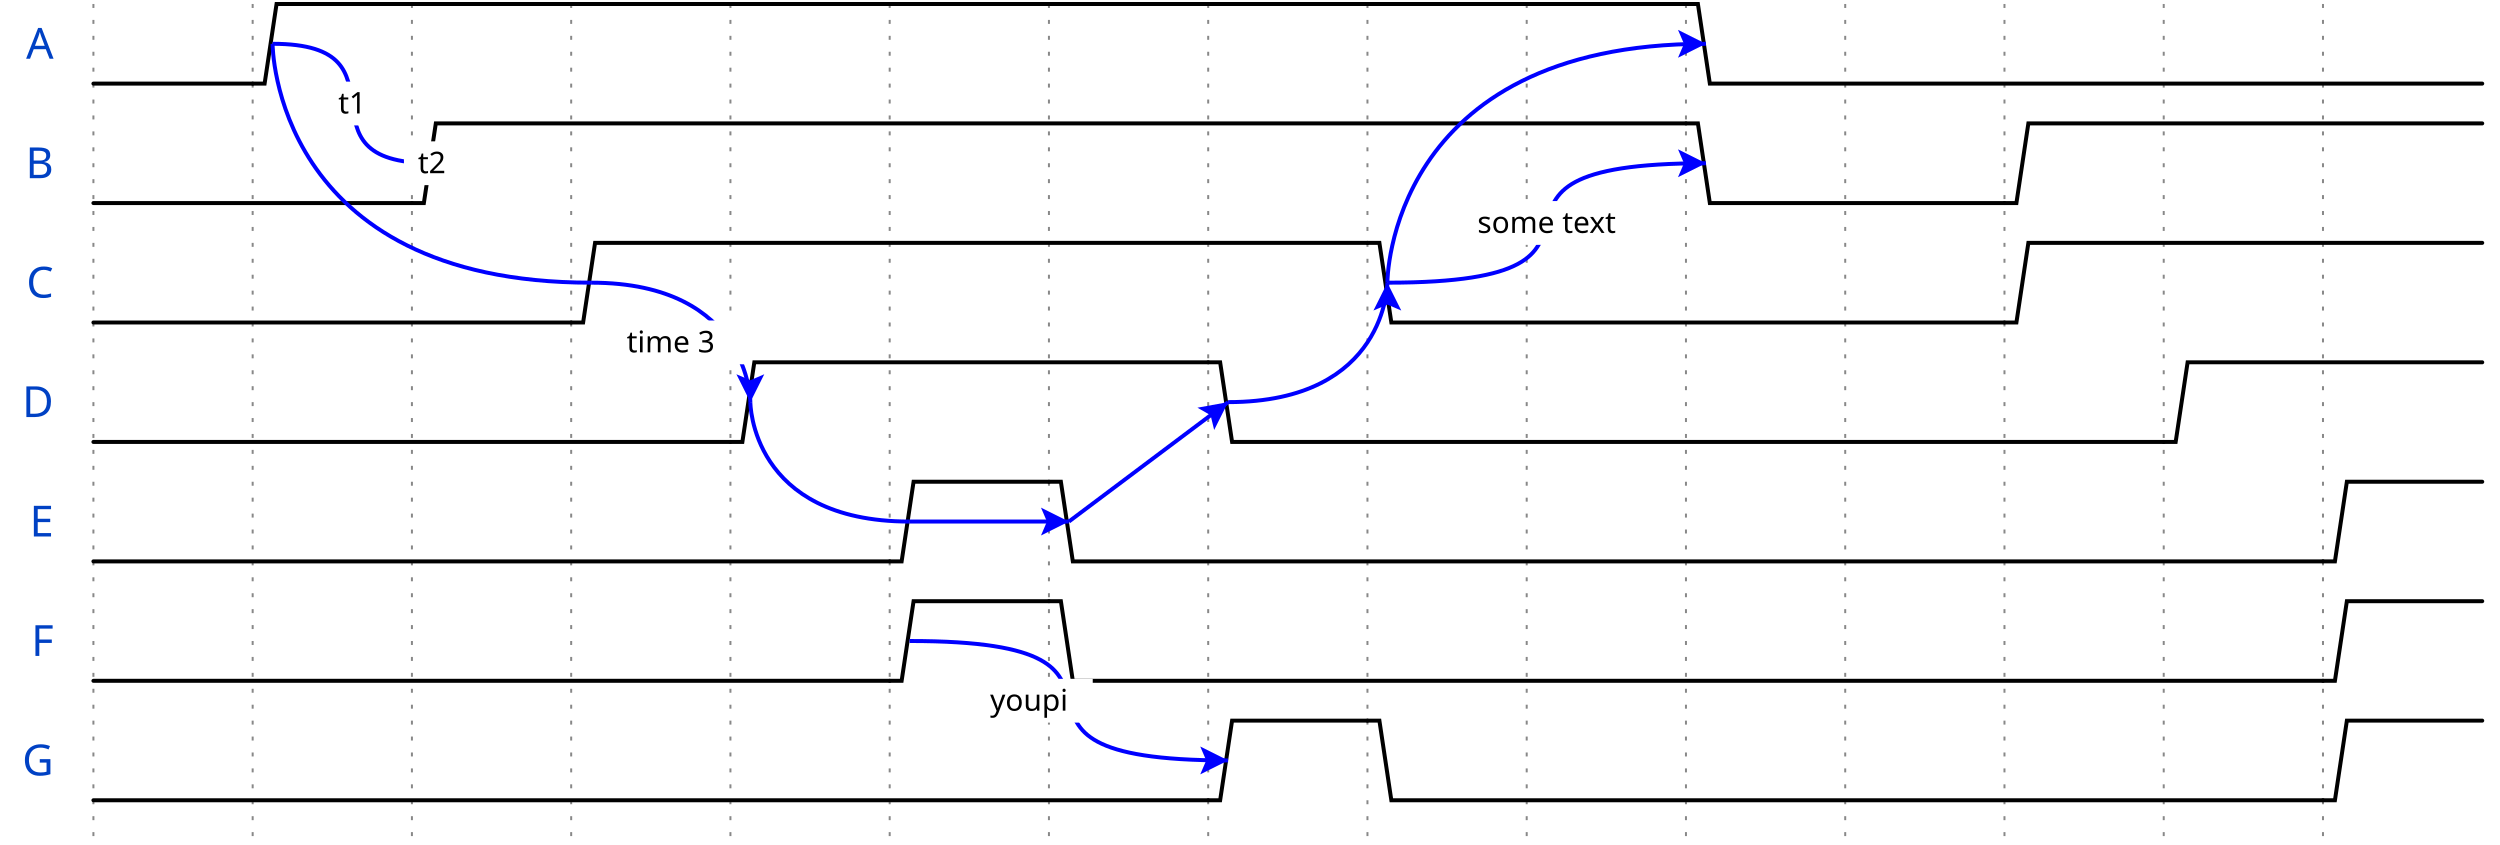
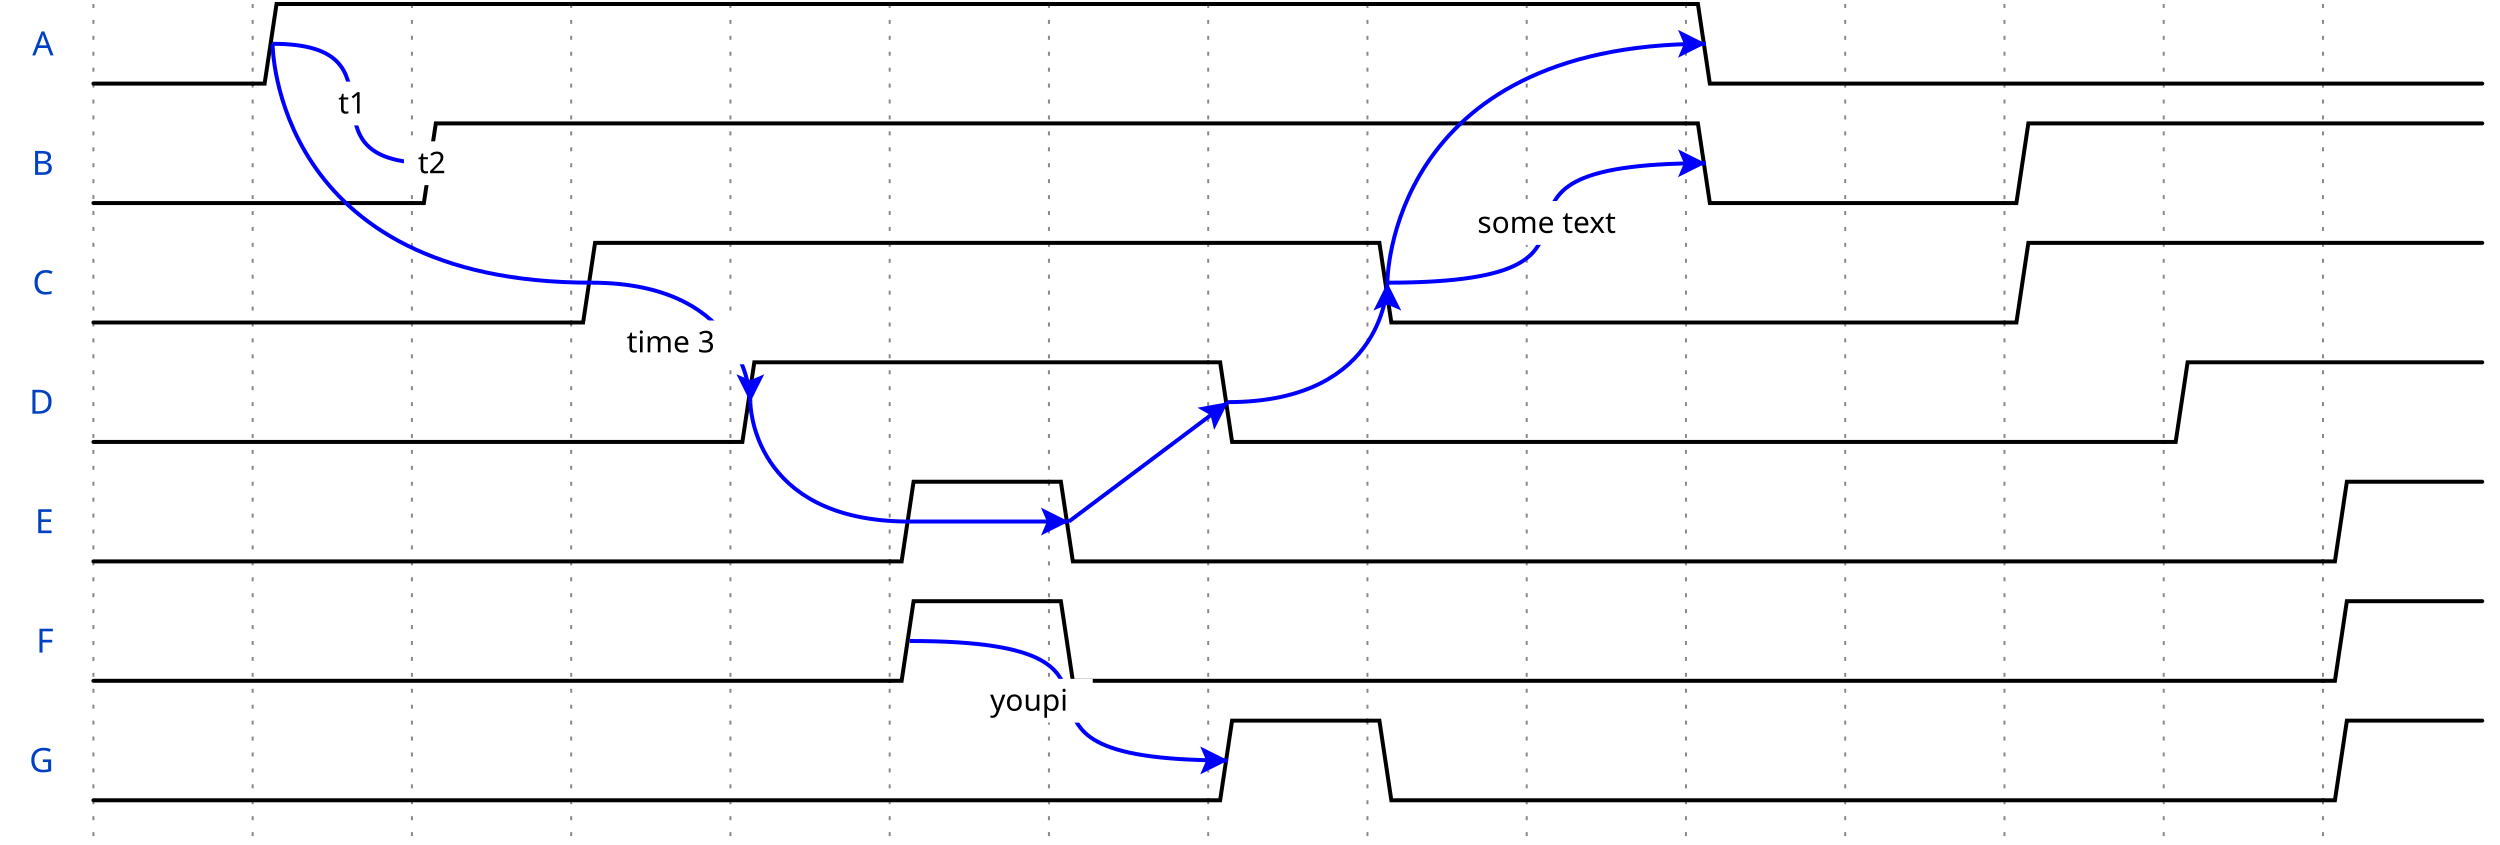
<svg xmlns="http://www.w3.org/2000/svg" width="622" height="210.0" viewBox="-1 -1 623 212.0">
  <style>
- .title {fill: rgba(0, 65, 196, 255);font-weight: 500;font-size: 0.900em;font-family: fira mono;text-align: right;text-anchor: end;dominant-baseline: middle;alignment-baseline: central;}
+ .title {fill: rgba(0, 65, 196, 255);font-weight: 500;font-size: 0.700em;font-family: fira mono;text-align: right;text-anchor: end;dominant-baseline: middle;alignment-baseline: central;}
.text {fill: rgba(0, 0, 0, 255);font-size: 0.900em;font-style: normal;font-variant: normal;font-weight: 500;font-stretch: normal;text-align: center;font-family: fira mono;}
.attr {fill: rgba(0, 0, 0, 255);font-size: 9.000px;font-style: normal;font-variant: normal;font-weight: 200;font-stretch: normal;text-align: center;font-family: fira mono;text-anchor: middle;dominant-baseline: middle;alignment-baseline: central;}
.path {fill: none;stroke: rgba(0, 0, 0, 255);stroke-width: 1;stroke-linecap: round;stroke-linejoin: miter;stroke-miterlimit: 4;stroke-dasharray: none;}
.stripe {fill: none;stroke: rgba(0, 0, 0, 255);stroke-width: 0.5;stroke-linecap: round;stroke-linejoin: miter;stroke-miterlimit: 4;stroke-dasharray: none;}
.data {fill: rgba(0, 0, 0, 255);font-size: 0.500em;font-style: normal;font-variant: normal;font-weight: 500;font-stretch: normal;text-align: center;font-family: fira mono;text-anchor: middle;dominant-baseline: middle;alignment-baseline: central;}
.arrow {fill: rgba(0, 0, 0, 255);stroke: none;}
.hide {fill: rgba(255, 255, 255, 255);stroke: rgba(255, 255, 255, 255);stroke-width: 2;}
.hash {fill: url(#diagonalHatch);}
.s2-polygon {fill: rgba(0, 0, 0, 0);stroke: none;}
.s3-polygon {fill: rgba(255, 255, 176, 255);stroke: none;}
.s4-polygon {fill: rgba(255, 224, 185, 255);stroke: none;}
.s5-polygon {fill: rgba(185, 224, 255, 255);stroke: none;}
.tick {stroke: rgba(136, 136, 136, 255);stroke-width: 0.5;stroke-dasharray: 1, 3;}
.edge {fill: none;stroke: rgba(0, 0, 255, 255);stroke-width: 1;}
.edge-arrow {fill: rgba(0, 0, 255, 255);stroke: none;overflow: visible;}
.edge-text {font-family: fira mono;font-size: 0.625em;fill: rgba(0, 0, 0, 255);filter: #solid;transform: translate(0, 2.5px);text-anchor: middle;}
.edge-background {fill: rgba(255, 255, 255, 255);stroke: rgba(255, 255, 255, 255);stroke-width: 2;}
.border {stroke-width: 1.25;stroke: rgba(0, 0, 0, 255);}
.h1 {fill: rgba(0, 0, 0, 255);font-size: 18.310px;font-weight: bold;font-family: fira mono;text-align: left;dominant-baseline: middle;}
.h2 {fill: rgba(0, 0, 0, 255);font-size: 14.650px;font-weight: bold;font-family: fira mono;text-align: left;dominant-baseline: middle;}
.h3 {fill: rgba(0, 0, 0, 255);font-size: 11.720px;font-weight: bold;font-family: fira mono;text-align: left;dominant-baseline: middle;}
.h4 {fill: rgba(0, 0, 0, 255);font-size: 9.380px;font-weight: bold;font-family: fira mono;text-align: left;dominant-baseline: middle;}
.h5 {fill: rgba(0, 0, 0, 255);font-size: 7.500px;font-weight: bold;font-family: fira mono;text-align: left;dominant-baseline: middle;}
.h6 {fill: rgba(0, 0, 0, 255);font-size: 6.000px;font-weight: bold;font-family: fira mono;text-align: left;dominant-baseline: middle;}</style>
  <defs>
    <pattern id="diagonalHatch" width="5" height="5" patternTransform="rotate(45 0 0)" patternUnits="userSpaceOnUse">
      <line x1="0" y1="0" x2="0" y2="5" style="stroke:black; stroke-width:1" />
    </pattern>
    <marker id="arrow" viewBox="0 0 10 10" refX="10" refY="5" markerWidth="7" markerHeight="7" markerUnits="userSpaceOnUse" orient="auto-start-reverse" style="fill:#00F;">
      <path d="M 0 0 L 10 5 L 0 10 z" />
    </marker>
    <filter x="0" y="0" width="1" height="1" id="solid">
      <feFlood flood-color="white" />
      <feComposite in="SourceGraphic" />
    </filter>
  </defs>
  <g id="a">
    <g id="ticks_13" transform="translate(20, 0)">
      <path d="M0,0 L0,210.0" class="tick" style="fill: none;" />
      <path d="M40,0 L40,210.0" class="tick" style="fill: none;" />
      <path d="M80,0 L80,210.0" class="tick" style="fill: none;" />
      <path d="M120,0 L120,210.0" class="tick" style="fill: none;" />
      <path d="M160,0 L160,210.0" class="tick" style="fill: none;" />
      <path d="M200,0 L200,210.0" class="tick" style="fill: none;" />
      <path d="M240,0 L240,210.0" class="tick" style="fill: none;" />
      <path d="M280,0 L280,210.0" class="tick" style="fill: none;" />
      <path d="M320,0 L320,210.0" class="tick" style="fill: none;" />
      <path d="M360,0 L360,210.0" class="tick" style="fill: none;" />
      <path d="M400,0 L400,210.0" class="tick" style="fill: none;" />
      <path d="M440,0 L440,210.0" class="tick" style="fill: none;" />
      <path d="M480,0 L480,210.0" class="tick" style="fill: none;" />
      <path d="M520,0 L520,210.0" class="tick" style="fill: none;" />
      <path d="M560,0 L560,210.0" class="tick" style="fill: none;" />
    </g>
    <g id="A" transform="translate(20, 0)">
-       <text x="-10" y="10.0" class="title" style="stroke: none;">A</text>
+       <text x="-10" y="10" class="title" style="stroke: none;">A</text>
      <g data-symbol="BRICKS.zero" transform="translate(0, 0)" class="s2">
        <path d="M0,20 L3,20 L6,20 L40,20" class="path" style="fill: none;" />
      </g>
      <g data-symbol="BRICKS.one" transform="translate(40, 0)" class="s2">
        <path d="M0,20 L3,20 L6,0 L360,0" class="path" style="fill: none;" />
      </g>
      <g data-symbol="BRICKS.zero" transform="translate(400, 0)" class="s2">
        <path d="M0,0 L3,0 L6,20 L200,20" class="path" style="fill: none;" />
      </g>
    </g>
    <g id="B" transform="translate(20, 30.0)">
-       <text x="-10" y="10.0" class="title" style="stroke: none;">B</text>
+       <text x="-10" y="10" class="title" style="stroke: none;">B</text>
      <g data-symbol="BRICKS.zero" transform="translate(0, 0)" class="s2">
        <path d="M0,20 L3,20 L6,20 L80,20" class="path" style="fill: none;" />
      </g>
      <g data-symbol="BRICKS.one" transform="translate(80, 0)" class="s2">
        <path d="M0,20 L3,20 L6,0 L320,0" class="path" style="fill: none;" />
      </g>
      <g data-symbol="BRICKS.zero" transform="translate(400, 0)" class="s2">
        <path d="M0,0 L3,0 L6,20 L80,20" class="path" style="fill: none;" />
      </g>
      <g data-symbol="BRICKS.one" transform="translate(480, 0)" class="s2">
        <path d="M0,20 L3,20 L6,0 L120,0" class="path" style="fill: none;" />
      </g>
    </g>
    <g id="C" transform="translate(20, 60.0)">
-       <text x="-10" y="10.0" class="title" style="stroke: none;">C</text>
+       <text x="-10" y="10" class="title" style="stroke: none;">C</text>
      <g data-symbol="BRICKS.zero" transform="translate(0, 0)" class="s2">
        <path d="M0,20 L3,20 L6,20 L120,20" class="path" style="fill: none;" />
      </g>
      <g data-symbol="BRICKS.one" transform="translate(120, 0)" class="s2">
        <path d="M0,20 L3,20 L6,0 L200,0" class="path" style="fill: none;" />
      </g>
      <g data-symbol="BRICKS.zero" transform="translate(320, 0)" class="s2">
        <path d="M0,0 L3,0 L6,20 L160,20" class="path" style="fill: none;" />
      </g>
      <g data-symbol="BRICKS.one" transform="translate(480, 0)" class="s2">
        <path d="M0,20 L3,20 L6,0 L120,0" class="path" style="fill: none;" />
      </g>
    </g>
    <g id="D" transform="translate(20, 90.0)">
-       <text x="-10" y="10.0" class="title" style="stroke: none;">D</text>
+       <text x="-10" y="10" class="title" style="stroke: none;">D</text>
      <g data-symbol="BRICKS.zero" transform="translate(0, 0)" class="s2">
        <path d="M0,20 L3,20 L6,20 L160,20" class="path" style="fill: none;" />
      </g>
      <g data-symbol="BRICKS.one" transform="translate(160, 0)" class="s2">
        <path d="M0,20 L3,20 L6,0 L120,0" class="path" style="fill: none;" />
      </g>
      <g data-symbol="BRICKS.zero" transform="translate(280, 0)" class="s2">
        <path d="M0,0 L3,0 L6,20 L240,20" class="path" style="fill: none;" />
      </g>
      <g data-symbol="BRICKS.one" transform="translate(520, 0)" class="s2">
        <path d="M0,20 L3,20 L6,0 L80,0" class="path" style="fill: none;" />
      </g>
    </g>
    <g id="E" transform="translate(20, 120.0)">
-       <text x="-10" y="10.0" class="title" style="stroke: none;">E</text>
+       <text x="-10" y="10" class="title" style="stroke: none;">E</text>
      <g data-symbol="BRICKS.zero" transform="translate(0, 0)" class="s2">
        <path d="M0,20 L3,20 L6,20 L200,20" class="path" style="fill: none;" />
      </g>
      <g data-symbol="BRICKS.one" transform="translate(200, 0)" class="s2">
        <path d="M0,20 L3,20 L6,0 L40,0" class="path" style="fill: none;" />
      </g>
      <g data-symbol="BRICKS.zero" transform="translate(240, 0)" class="s2">
        <path d="M0,0 L3,0 L6,20 L320,20" class="path" style="fill: none;" />
      </g>
      <g data-symbol="BRICKS.one" transform="translate(560, 0)" class="s2">
        <path d="M0,20 L3,20 L6,0 L40,0" class="path" style="fill: none;" />
      </g>
    </g>
    <g id="F" transform="translate(20, 150.0)">
-       <text x="-10" y="10.0" class="title" style="stroke: none;">F</text>
+       <text x="-10" y="10" class="title" style="stroke: none;">F</text>
      <g data-symbol="BRICKS.zero" transform="translate(0, 0)" class="s2">
        <path d="M0,20 L3,20 L6,20 L200,20" class="path" style="fill: none;" />
      </g>
      <g data-symbol="BRICKS.one" transform="translate(200, 0)" class="s2">
        <path d="M0,20 L3,20 L6,0 L40,0" class="path" style="fill: none;" />
      </g>
      <g data-symbol="BRICKS.zero" transform="translate(240, 0)" class="s2">
        <path d="M0,0 L3,0 L6,20 L320,20" class="path" style="fill: none;" />
      </g>
      <g data-symbol="BRICKS.one" transform="translate(560, 0)" class="s2">
        <path d="M0,20 L3,20 L6,0 L40,0" class="path" style="fill: none;" />
      </g>
    </g>
    <g id="G" transform="translate(20, 180.0)">
-       <text x="-10" y="10.0" class="title" style="stroke: none;">G</text>
+       <text x="-10" y="10" class="title" style="stroke: none;">G</text>
      <g data-symbol="BRICKS.zero" transform="translate(0, 0)" class="s2">
        <path d="M0,20 L3,20 L6,20 L280,20" class="path" style="fill: none;" />
      </g>
      <g data-symbol="BRICKS.one" transform="translate(280, 0)" class="s2">
        <path d="M0,20 L3,20 L6,0 L40,0" class="path" style="fill: none;" />
      </g>
      <g data-symbol="BRICKS.zero" transform="translate(320, 0)" class="s2">
        <path d="M0,0 L3,0 L6,20 L240,20" class="path" style="fill: none;" />
      </g>
      <g data-symbol="BRICKS.one" transform="translate(560, 0)" class="s2">
        <path d="M0,20 L3,20 L6,0 L40,0" class="path" style="fill: none;" />
      </g>
    </g>
  </g>
  <g id="edge" transform="translate(20, 0)">
    <g id="edge_0">
      <path d="M45.0,10.0 C81.0,10.0 49.0,40.0 85.0,40.0" class="edge" style="fill: none;" />
      <polygon points="0,0 0,9 12,9 12,0 0,0 " class="edge-background" style="" transform="translate(59.0, 20.5)" />
-       <text x="65.0" y="25.0" class="edge-text" style="stroke: none;">t1</text>
+       <text x="65" y="25" class="edge-text" style="stroke: none;">t1</text>
    </g>
    <g id="edge_1">
      <path d="M125.0,70.0 C45.0,70.0 45.0,10.0 45.0,10.0" class="edge" style="fill: none;" />
      <polygon points="0,0 0,9 12,9 12,0 0,0 " class="edge-background" style="" transform="translate(79.0, 35.5)" />
-       <text x="85.0" y="40.0" class="edge-text" style="stroke: none;">t2</text>
+       <text x="85" y="40" class="edge-text" style="stroke: none;">t2</text>
    </g>
    <g id="edge_2">
      <path d="M125.0,70.0 C165.0,70.0 165.0,100.0 165.0,100.0" class="edge" style="fill: none;" />
      <path d="M-3.5 -3.5 L0 3.5 L3.5 -3.5 L0 -2 L-3.5 -3.5" transform="translate(165, 96.5) rotate(0, 0, 0)" class="edge-arrow" style="" />
      <polygon points="0,0 0,9 36,9 36,0 0,0 " class="edge-background" style="" transform="translate(127.0, 80.5)" />
-       <text x="145.0" y="85.0" class="edge-text" style="stroke: none;">time 3</text>
+       <text x="145" y="85" class="edge-text" style="stroke: none;">time 3</text>
    </g>
    <g id="edge_3">
      <path d="M165.0,100.0 C165.0,100.0 165.0,130.0 205.0,130.0" class="edge" style="fill: none;" />
    </g>
    <g id="edge_4">
      <path d="M205.0,130.0 C241.0,130.0 209.0,130.0 245.0,130.0" class="edge" style="fill: none;" />
      <path d="M-3.5 -3.5 L0 3.5 L3.5 -3.5 L0 -2 L-3.5 -3.5" transform="translate(241.5, 130.0) rotate(-90.0, 0, 0)" class="edge-arrow" style="" />
    </g>
    <g id="edge_5">
      <path d="M245.0,130.0 L285.0,100.0" class="edge" style="fill: none;" />
      <path d="M-3.5 -3.5 L0 3.5 L3.5 -3.5 L0 -2 L-3.5 -3.5" transform="translate(282.2, 102.1) rotate(-126.8699, 0, 0)" class="edge-arrow" style="" />
    </g>
    <g id="edge_6">
      <path d="M285.0,100.0 C325.0,100.0 325.0,70.0 325.0,70.0" class="edge" style="fill: none;" />
      <path d="M-3.5 -3.5 L0 3.5 L3.5 -3.5 L0 -2 L-3.5 -3.5" transform="translate(325, 73.5) rotate(-180, 0, 0)" class="edge-arrow" style="" />
    </g>
    <g id="edge_7">
      <path d="M325.0,70.0 C397.0,70.0 333.0,40.0 405.0,40.0" class="edge" style="fill: none;" />
      <path d="M-3.5 -3.5 L0 3.5 L3.5 -3.5 L0 -2 L-3.5 -3.5" transform="translate(401.5, 40.0) rotate(-90.0, 0, 0)" class="edge-arrow" style="" />
      <polygon points="0,0 0,9 54,9 54,0 0,0 " class="edge-background" style="" transform="translate(338.0, 50.5)" />
-       <text x="365.0" y="55.0" class="edge-text" style="stroke: none;">some text</text>
+       <text x="365" y="55" class="edge-text" style="stroke: none;">some text</text>
    </g>
    <g id="edge_8">
      <path d="M325.0,70.0 C325.0,70.0 325.0,10.0 405.0,10.0" class="edge" style="fill: none;" />
      <path d="M-3.5 -3.5 L0 3.5 L3.5 -3.5 L0 -2 L-3.5 -3.5" transform="translate(401.5, 10.0) rotate(-90.0, 0, 0)" class="edge-arrow" style="" />
    </g>
    <g id="edge_9">
      <path d="M205.0,160.0 C277.0,160.0 213.0,190.0 285.0,190.0" class="edge" style="fill: none;" />
      <path d="M-3.5 -3.5 L0 3.5 L3.5 -3.5 L0 -2 L-3.5 -3.5" transform="translate(281.5, 190.0) rotate(-90.0, 0, 0)" class="edge-arrow" style="" />
      <polygon points="0,0 0,9 30,9 30,0 0,0 " class="edge-background" style="" transform="translate(220.0, 170.5)" />
-       <text x="235.0" y="175.0" class="edge-text" style="stroke: none;">youpi</text>
+       <text x="235" y="175" class="edge-text" style="stroke: none;">youpi</text>
    </g>
  </g>
</svg>
